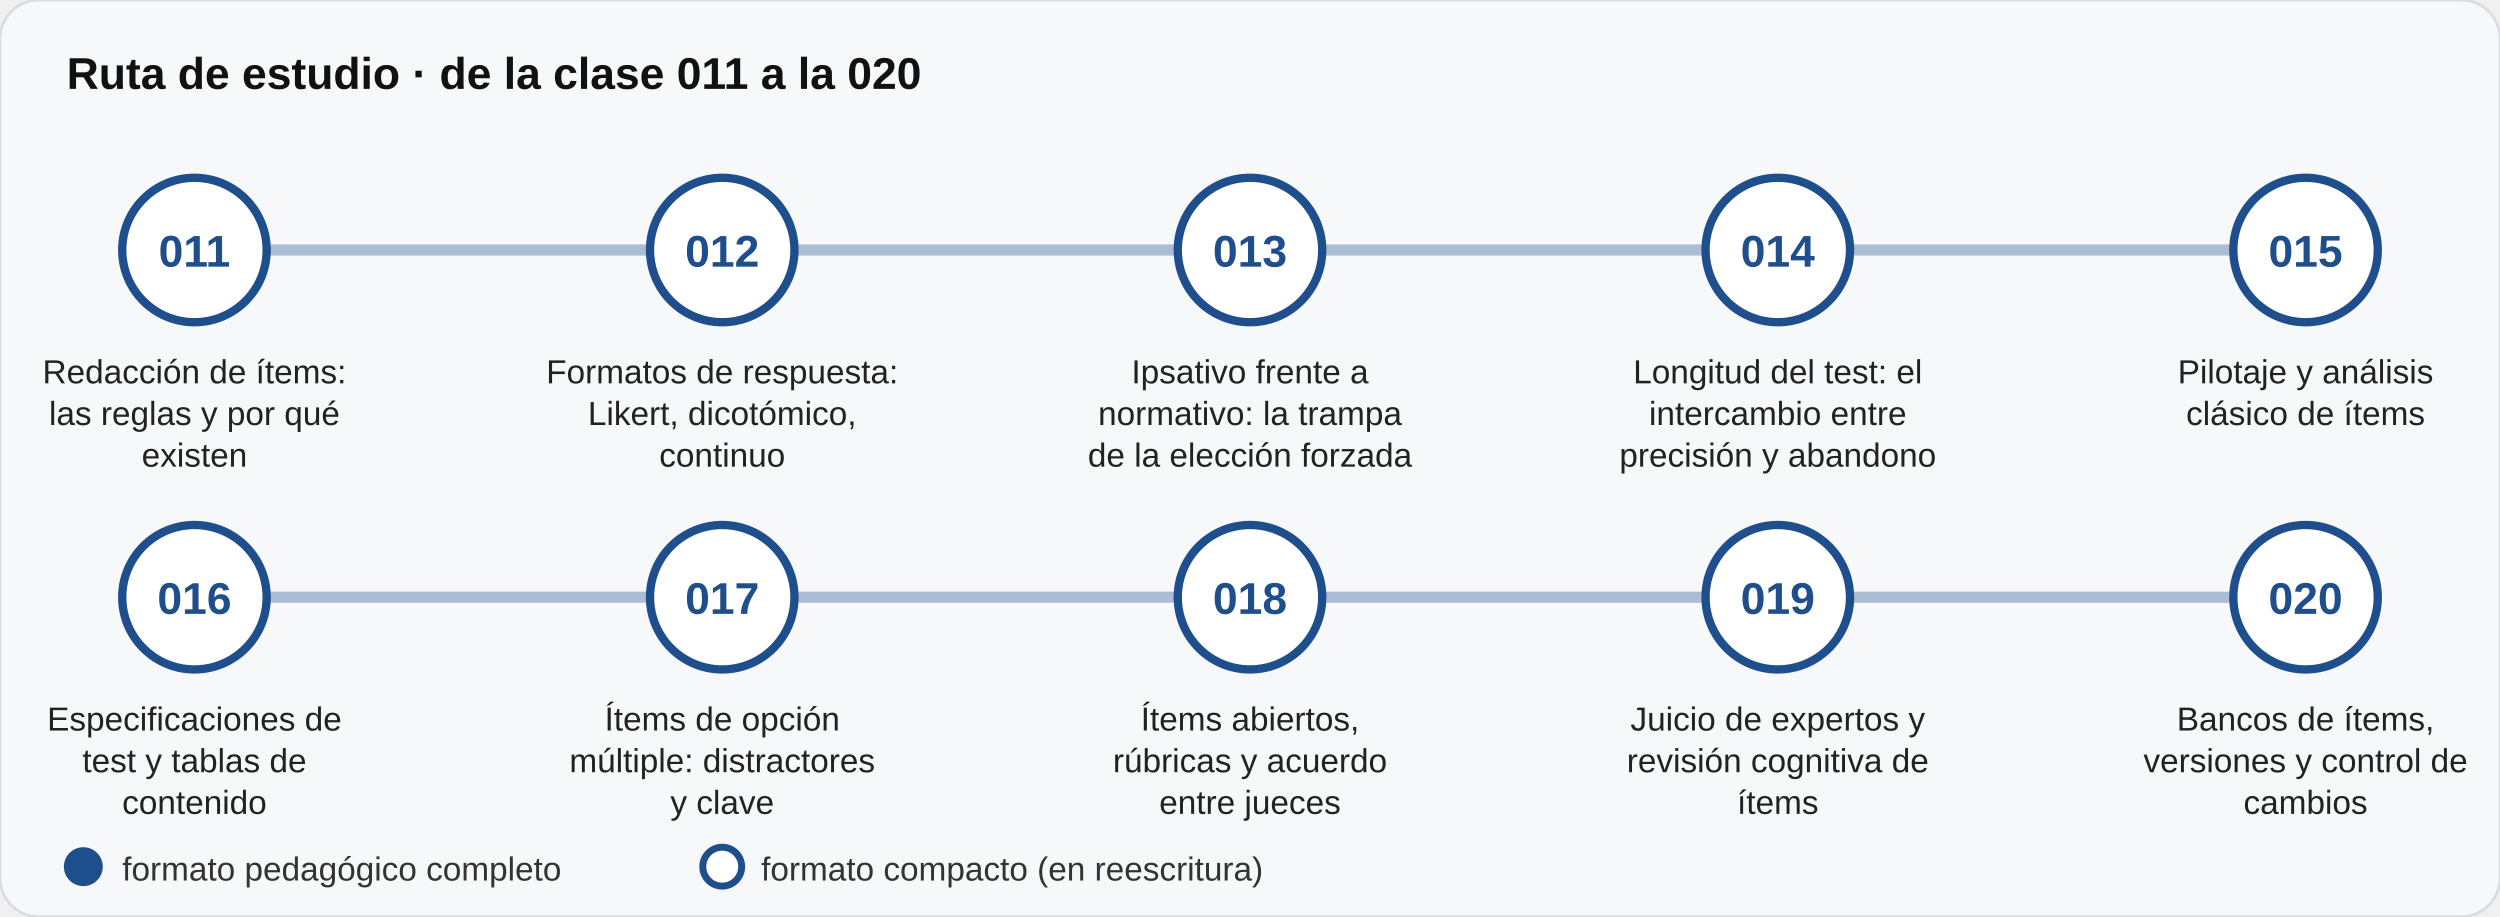
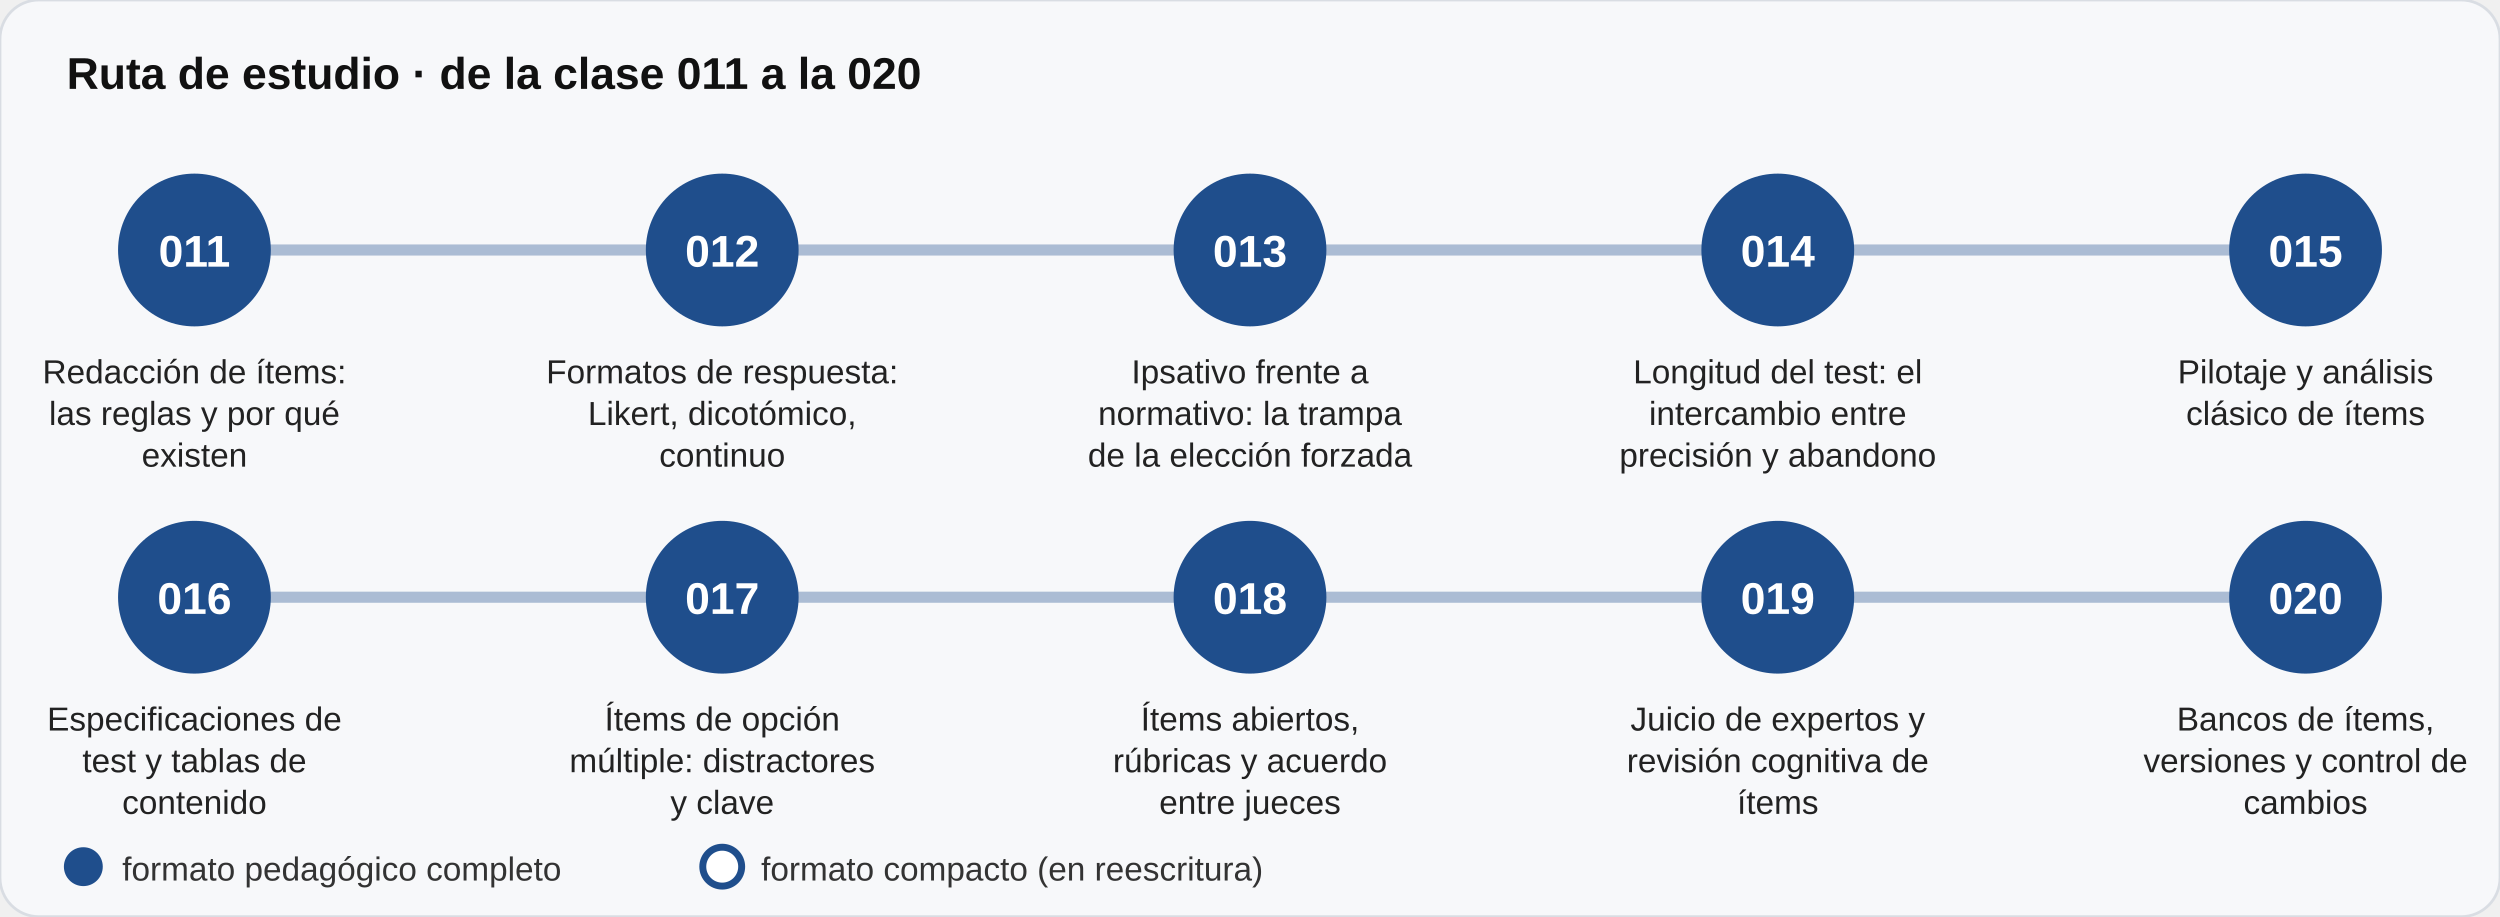
<svg xmlns="http://www.w3.org/2000/svg" viewBox="0 0 900 330" width="900" height="330" role="img" aria-labelledby="t d" font-family="Segoe UI, Arial, sans-serif">
  <rect width="900" height="330" rx="14" fill="#f7f8fa" stroke="#d9dde3" />
  <text x="24" y="32" font-size="16" font-weight="bold" fill="#111">Ruta de estudio · de la clase 011 a la 020</text>
  <line x1="70" y1="90" x2="830" y2="90" stroke="#1f4e8c" stroke-width="4" stroke-opacity=".35" />
-   <circle cx="70.0" cy="90" r="26" fill="#ffffff" stroke="#1f4e8c" stroke-width="3" />
-   <text x="70.0" y="96" text-anchor="middle" font-size="16" font-weight="bold" fill="#1f4e8c">011</text>
+   <circle cx="70.0" cy="90" r="26" fill="#1f4e8c" stroke="#1f4e8c" stroke-width="3" />
+   <text x="70.0" y="96" text-anchor="middle" font-size="16" font-weight="bold" fill="#ffffff">011</text>
  <text x="70.0" y="138" text-anchor="middle" font-size="12" fill="#222">Redacción de ítems:</text>
  <text x="70.0" y="153" text-anchor="middle" font-size="12" fill="#222">las reglas y por qué</text>
  <text x="70.0" y="168" text-anchor="middle" font-size="12" fill="#222">existen</text>
-   <circle cx="260.0" cy="90" r="26" fill="#ffffff" stroke="#1f4e8c" stroke-width="3" />
-   <text x="260.0" y="96" text-anchor="middle" font-size="16" font-weight="bold" fill="#1f4e8c">012</text>
+   <circle cx="260.0" cy="90" r="26" fill="#1f4e8c" stroke="#1f4e8c" stroke-width="3" />
+   <text x="260.0" y="96" text-anchor="middle" font-size="16" font-weight="bold" fill="#ffffff">012</text>
  <text x="260.0" y="138" text-anchor="middle" font-size="12" fill="#222">Formatos de respuesta:</text>
  <text x="260.0" y="153" text-anchor="middle" font-size="12" fill="#222">Likert, dicotómico,</text>
  <text x="260.0" y="168" text-anchor="middle" font-size="12" fill="#222">continuo</text>
-   <circle cx="450.0" cy="90" r="26" fill="#ffffff" stroke="#1f4e8c" stroke-width="3" />
-   <text x="450.0" y="96" text-anchor="middle" font-size="16" font-weight="bold" fill="#1f4e8c">013</text>
+   <circle cx="450.0" cy="90" r="26" fill="#1f4e8c" stroke="#1f4e8c" stroke-width="3" />
+   <text x="450.0" y="96" text-anchor="middle" font-size="16" font-weight="bold" fill="#ffffff">013</text>
  <text x="450.0" y="138" text-anchor="middle" font-size="12" fill="#222">Ipsativo frente a</text>
  <text x="450.0" y="153" text-anchor="middle" font-size="12" fill="#222">normativo: la trampa</text>
  <text x="450.0" y="168" text-anchor="middle" font-size="12" fill="#222">de la elección forzada</text>
-   <circle cx="640.0" cy="90" r="26" fill="#ffffff" stroke="#1f4e8c" stroke-width="3" />
-   <text x="640.0" y="96" text-anchor="middle" font-size="16" font-weight="bold" fill="#1f4e8c">014</text>
+   <circle cx="640.0" cy="90" r="26" fill="#1f4e8c" stroke="#1f4e8c" stroke-width="3" />
+   <text x="640.0" y="96" text-anchor="middle" font-size="16" font-weight="bold" fill="#ffffff">014</text>
  <text x="640.0" y="138" text-anchor="middle" font-size="12" fill="#222">Longitud del test: el</text>
  <text x="640.0" y="153" text-anchor="middle" font-size="12" fill="#222">intercambio entre</text>
  <text x="640.0" y="168" text-anchor="middle" font-size="12" fill="#222">precisión y abandono</text>
-   <circle cx="830.0" cy="90" r="26" fill="#ffffff" stroke="#1f4e8c" stroke-width="3" />
-   <text x="830.0" y="96" text-anchor="middle" font-size="16" font-weight="bold" fill="#1f4e8c">015</text>
+   <circle cx="830.0" cy="90" r="26" fill="#1f4e8c" stroke="#1f4e8c" stroke-width="3" />
+   <text x="830.0" y="96" text-anchor="middle" font-size="16" font-weight="bold" fill="#ffffff">015</text>
  <text x="830.0" y="138" text-anchor="middle" font-size="12" fill="#222">Pilotaje y análisis</text>
  <text x="830.0" y="153" text-anchor="middle" font-size="12" fill="#222">clásico de ítems</text>
  <line x1="70" y1="215" x2="830" y2="215" stroke="#1f4e8c" stroke-width="4" stroke-opacity=".35" />
-   <circle cx="70.0" cy="215" r="26" fill="#ffffff" stroke="#1f4e8c" stroke-width="3" />
-   <text x="70.0" y="221" text-anchor="middle" font-size="16" font-weight="bold" fill="#1f4e8c">016</text>
+   <circle cx="70.0" cy="215" r="26" fill="#1f4e8c" stroke="#1f4e8c" stroke-width="3" />
+   <text x="70.0" y="221" text-anchor="middle" font-size="16" font-weight="bold" fill="#ffffff">016</text>
  <text x="70.0" y="263" text-anchor="middle" font-size="12" fill="#222">Especificaciones de</text>
  <text x="70.0" y="278" text-anchor="middle" font-size="12" fill="#222">test y tablas de</text>
  <text x="70.0" y="293" text-anchor="middle" font-size="12" fill="#222">contenido</text>
-   <circle cx="260.0" cy="215" r="26" fill="#ffffff" stroke="#1f4e8c" stroke-width="3" />
-   <text x="260.0" y="221" text-anchor="middle" font-size="16" font-weight="bold" fill="#1f4e8c">017</text>
+   <circle cx="260.0" cy="215" r="26" fill="#1f4e8c" stroke="#1f4e8c" stroke-width="3" />
+   <text x="260.0" y="221" text-anchor="middle" font-size="16" font-weight="bold" fill="#ffffff">017</text>
  <text x="260.0" y="263" text-anchor="middle" font-size="12" fill="#222">Ítems de opción</text>
  <text x="260.0" y="278" text-anchor="middle" font-size="12" fill="#222">múltiple: distractores</text>
  <text x="260.0" y="293" text-anchor="middle" font-size="12" fill="#222">y clave</text>
-   <circle cx="450.0" cy="215" r="26" fill="#ffffff" stroke="#1f4e8c" stroke-width="3" />
-   <text x="450.0" y="221" text-anchor="middle" font-size="16" font-weight="bold" fill="#1f4e8c">018</text>
+   <circle cx="450.0" cy="215" r="26" fill="#1f4e8c" stroke="#1f4e8c" stroke-width="3" />
+   <text x="450.0" y="221" text-anchor="middle" font-size="16" font-weight="bold" fill="#ffffff">018</text>
  <text x="450.0" y="263" text-anchor="middle" font-size="12" fill="#222">Ítems abiertos,</text>
  <text x="450.0" y="278" text-anchor="middle" font-size="12" fill="#222">rúbricas y acuerdo</text>
  <text x="450.0" y="293" text-anchor="middle" font-size="12" fill="#222">entre jueces</text>
-   <circle cx="640.0" cy="215" r="26" fill="#ffffff" stroke="#1f4e8c" stroke-width="3" />
-   <text x="640.0" y="221" text-anchor="middle" font-size="16" font-weight="bold" fill="#1f4e8c">019</text>
+   <circle cx="640.0" cy="215" r="26" fill="#1f4e8c" stroke="#1f4e8c" stroke-width="3" />
+   <text x="640.0" y="221" text-anchor="middle" font-size="16" font-weight="bold" fill="#ffffff">019</text>
  <text x="640.0" y="263" text-anchor="middle" font-size="12" fill="#222">Juicio de expertos y</text>
  <text x="640.0" y="278" text-anchor="middle" font-size="12" fill="#222">revisión cognitiva de</text>
  <text x="640.0" y="293" text-anchor="middle" font-size="12" fill="#222">ítems</text>
-   <circle cx="830.0" cy="215" r="26" fill="#ffffff" stroke="#1f4e8c" stroke-width="3" />
-   <text x="830.0" y="221" text-anchor="middle" font-size="16" font-weight="bold" fill="#1f4e8c">020</text>
+   <circle cx="830.0" cy="215" r="26" fill="#1f4e8c" stroke="#1f4e8c" stroke-width="3" />
+   <text x="830.0" y="221" text-anchor="middle" font-size="16" font-weight="bold" fill="#ffffff">020</text>
  <text x="830.0" y="263" text-anchor="middle" font-size="12" fill="#222">Bancos de ítems,</text>
  <text x="830.0" y="278" text-anchor="middle" font-size="12" fill="#222">versiones y control de</text>
  <text x="830.0" y="293" text-anchor="middle" font-size="12" fill="#222">cambios</text>
  <circle cx="30" cy="312" r="7" fill="#1f4e8c" />
  <text x="44" y="317" font-size="12" fill="#333">formato pedagógico completo</text>
  <circle cx="260" cy="312" r="7" fill="#fff" stroke="#1f4e8c" stroke-width="2.5" />
  <text x="274" y="317" font-size="12" fill="#333">formato compacto (en reescritura)</text>
</svg>
